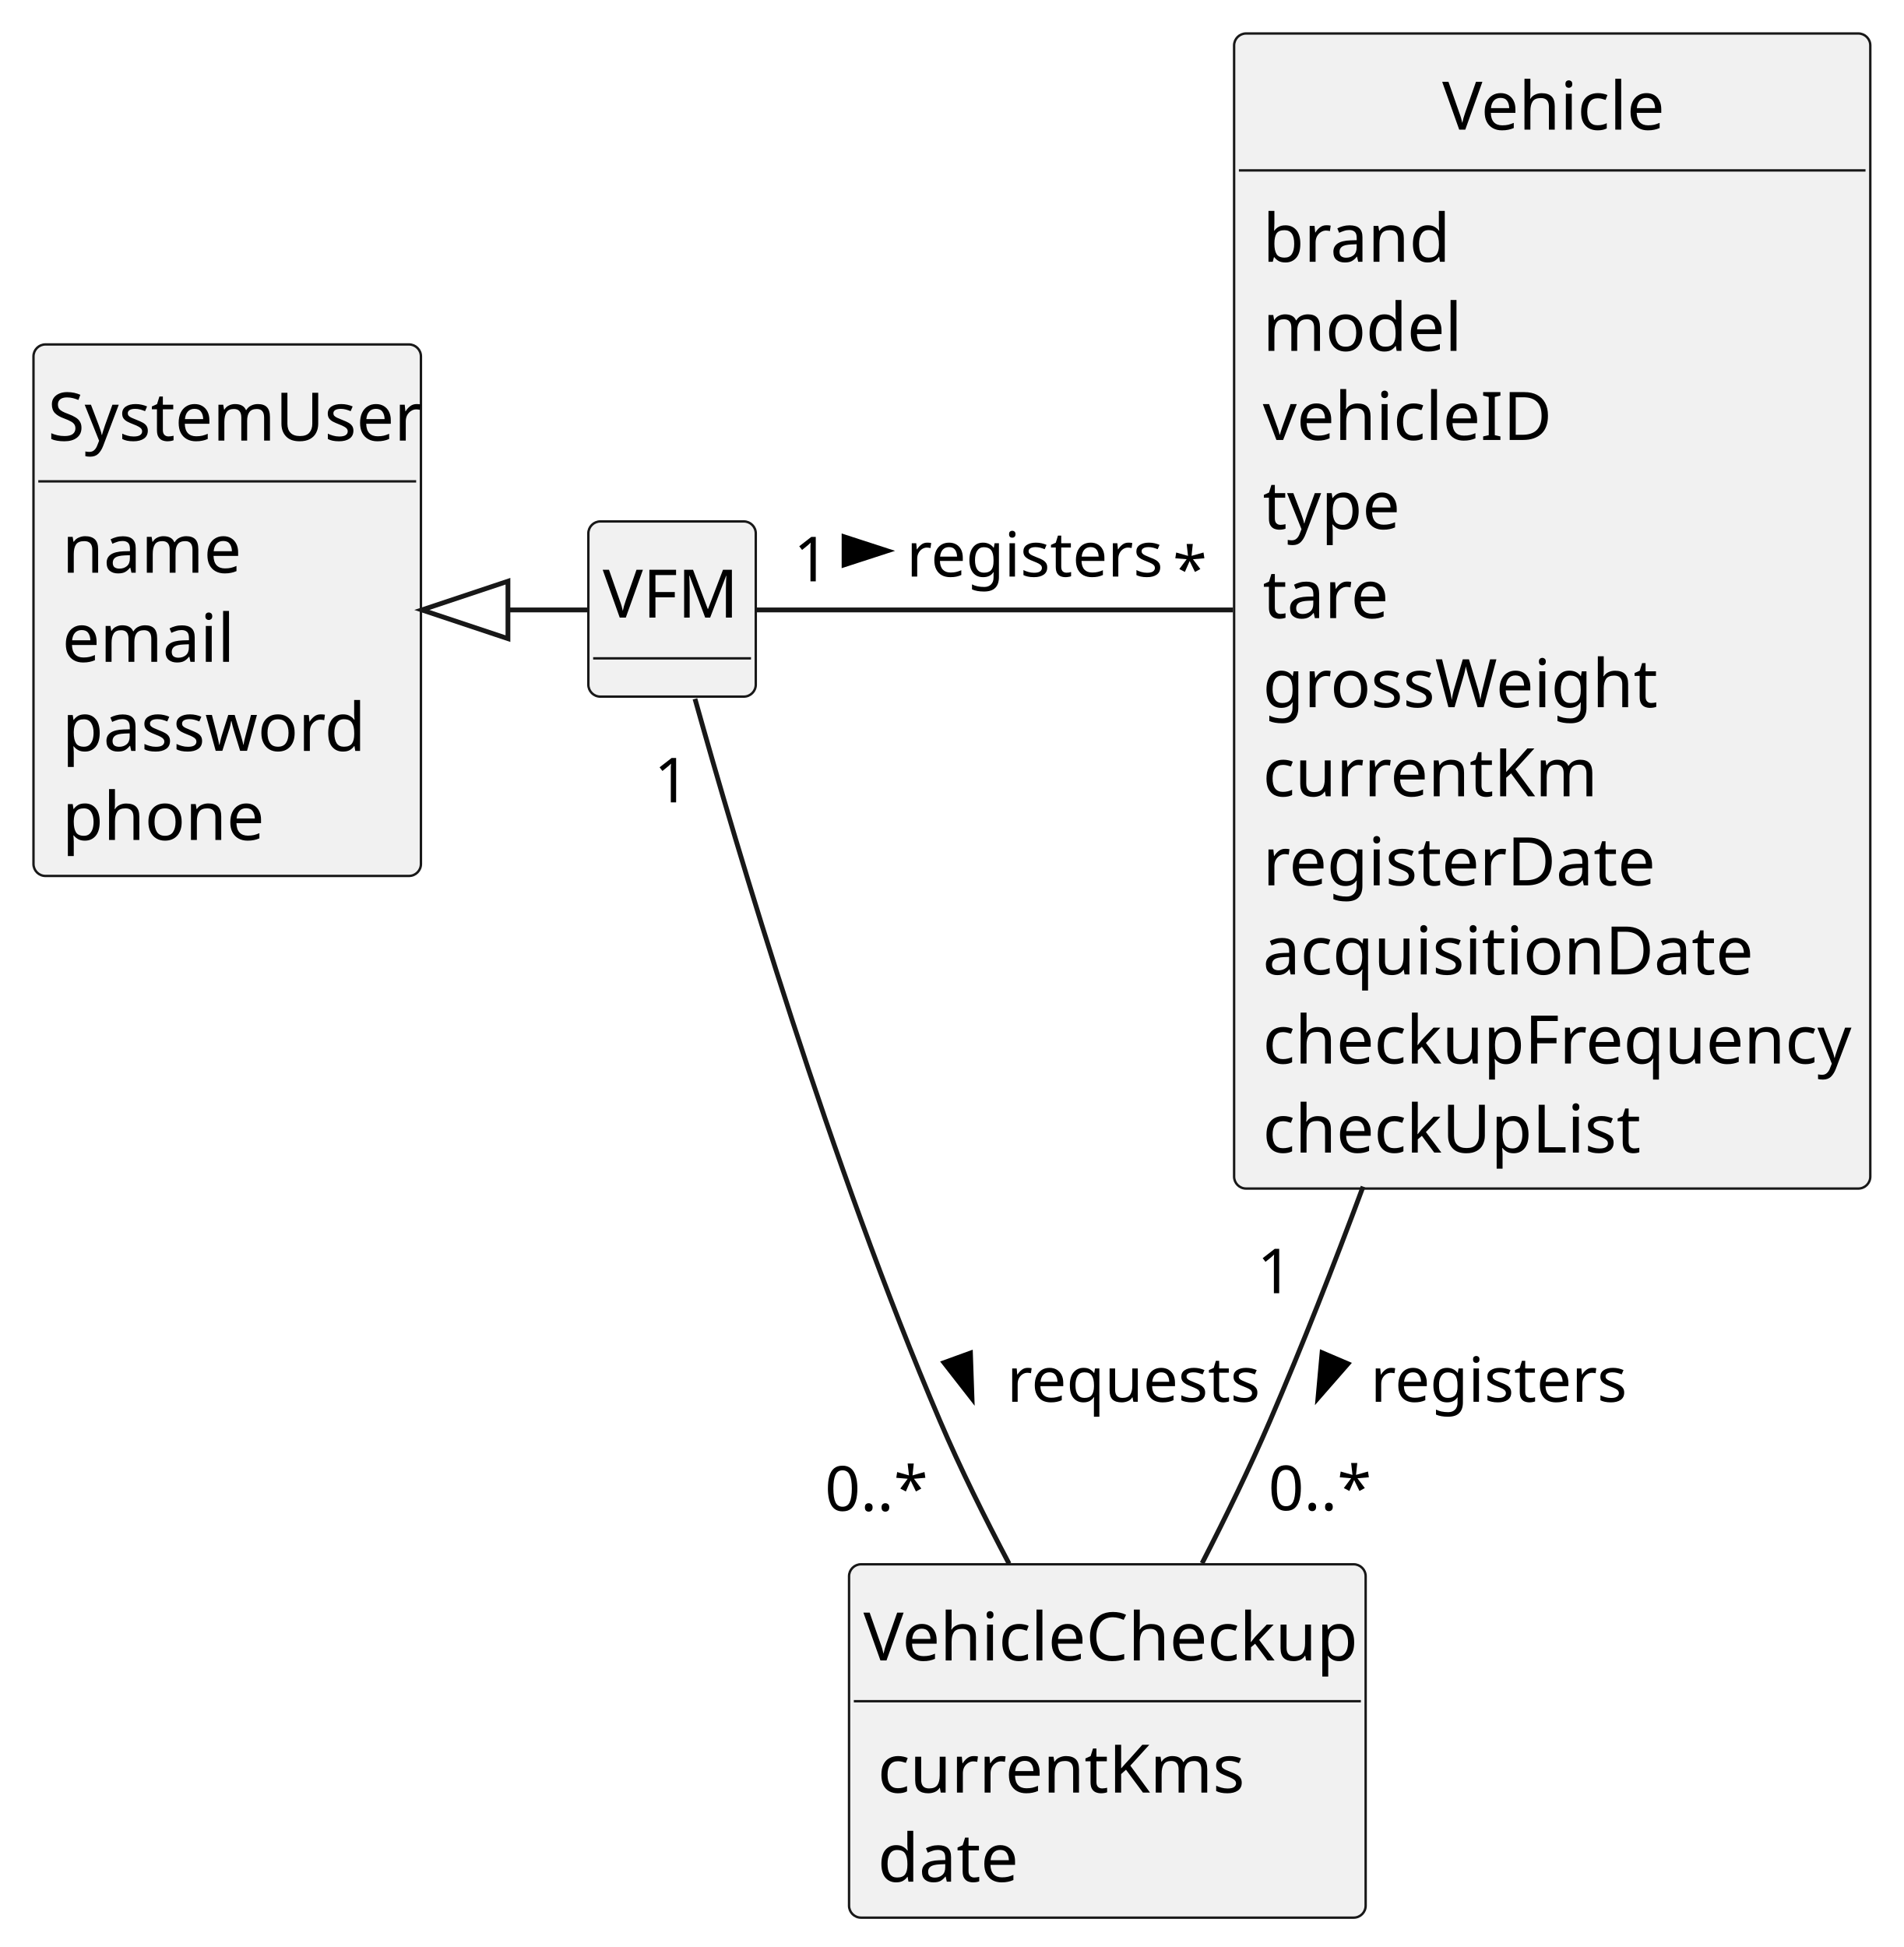
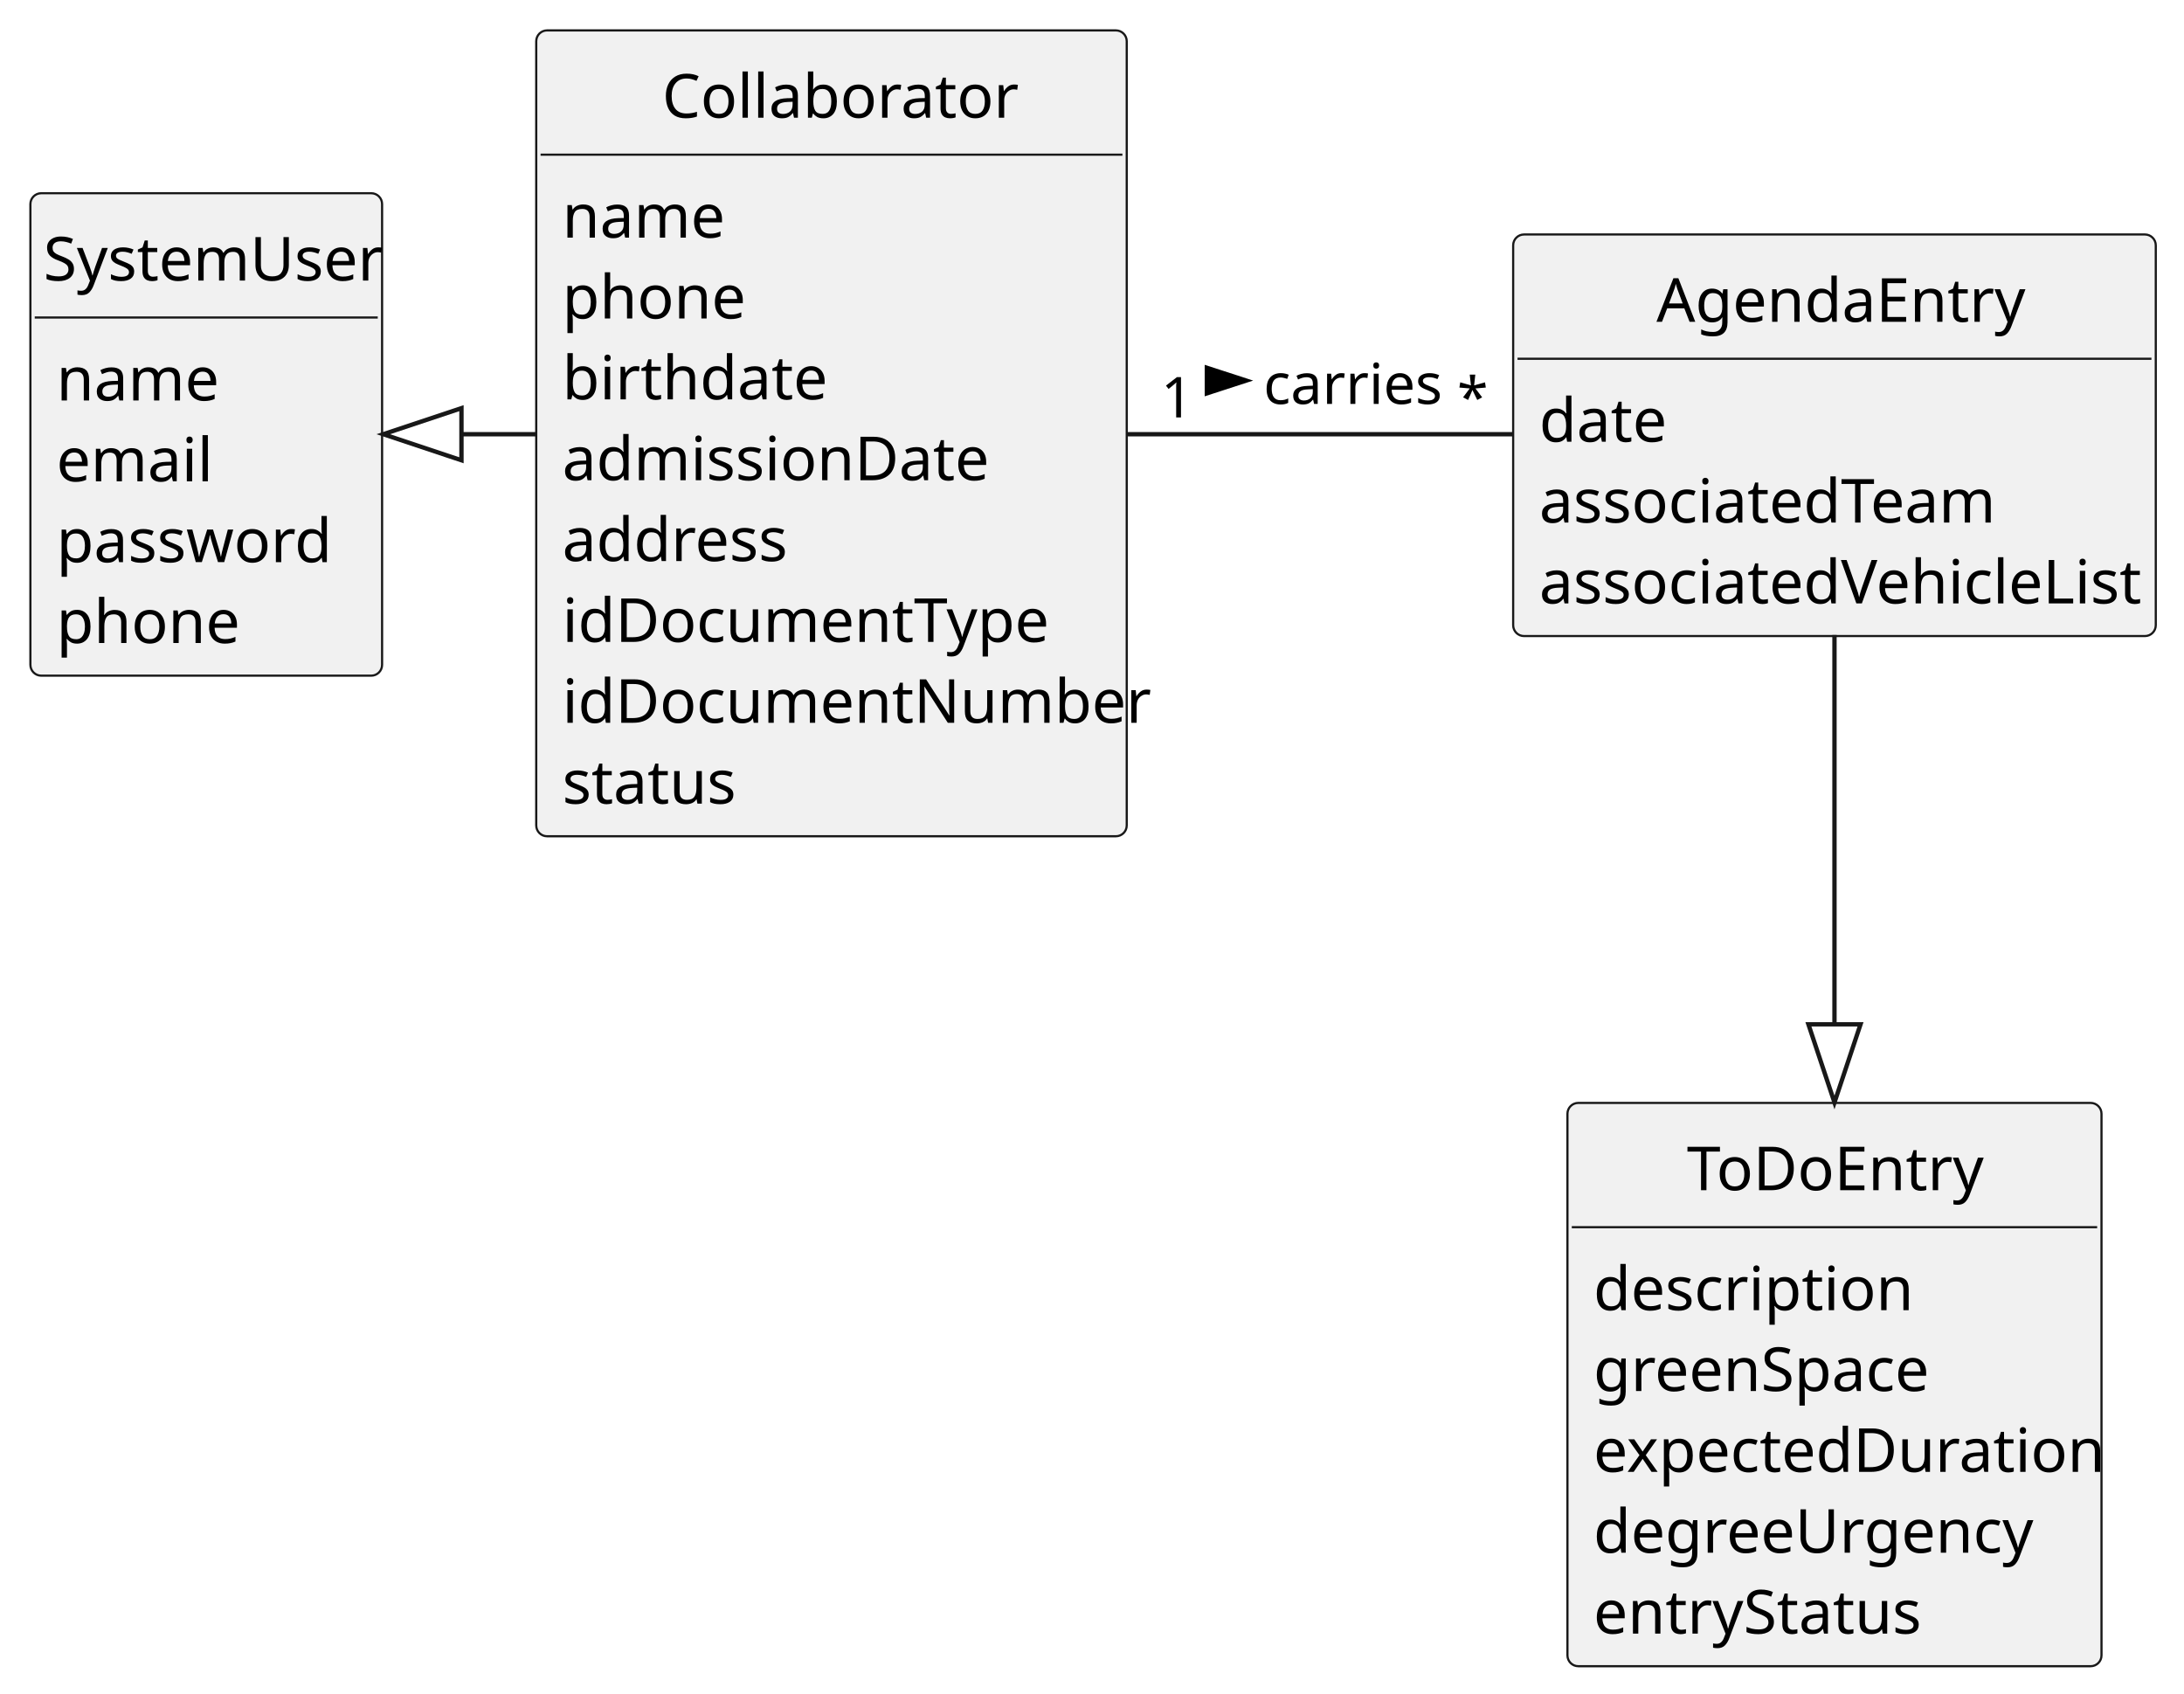
- <svg xmlns="http://www.w3.org/2000/svg" contentStyleType="text/css" height="407px" preserveAspectRatio="none" style="width:398px;height:407px;background:#FFFFFF;" version="1.1" viewBox="0 0 398 407" width="398px" zoomAndPan="magnify">
+ <svg xmlns="http://www.w3.org/2000/svg" contentStyleType="text/css" height="390px" preserveAspectRatio="none" style="width:503px;height:390px;background:#FFFFFF;" version="1.1" viewBox="0 0 503 390" width="503px" zoomAndPan="magnify">
  <defs />
  <g>
    <g id="elem_SystemUser">
-       <rect codeLine="13" fill="#F1F1F1" height="111.106" id="SystemUser" rx="2.5" ry="2.5" style="stroke:#181818;stroke-width:0.5;" width="81" x="7" y="72" />
-       <text fill="#000000" font-family="sans-serif" font-size="14" lengthAdjust="spacing" textLength="75" x="10" y="92.107">SystemUser</text>
-       <line style="stroke:#181818;stroke-width:0.5;" x1="8" x2="87" y1="100.621" y2="100.621" />
-       <text fill="#000000" font-family="sans-serif" font-size="14" lengthAdjust="spacing" textLength="35" x="13" y="119.728">name</text>
-       <text fill="#000000" font-family="sans-serif" font-size="14" lengthAdjust="spacing" textLength="33" x="13" y="138.35">email</text>
-       <text fill="#000000" font-family="sans-serif" font-size="14" lengthAdjust="spacing" textLength="60" x="13" y="156.971">password</text>
-       <text fill="#000000" font-family="sans-serif" font-size="14" lengthAdjust="spacing" textLength="40" x="13" y="175.592">phone</text>
+       <rect codeLine="13" fill="#F1F1F1" height="111.106" id="SystemUser" rx="2.5" ry="2.5" style="stroke:#181818;stroke-width:0.5;" width="81" x="7" y="44.5" />
+       <text fill="#000000" font-family="sans-serif" font-size="14" lengthAdjust="spacing" textLength="75" x="10" y="64.607">SystemUser</text>
+       <line style="stroke:#181818;stroke-width:0.5;" x1="8" x2="87" y1="73.121" y2="73.121" />
+       <text fill="#000000" font-family="sans-serif" font-size="14" lengthAdjust="spacing" textLength="35" x="13" y="92.228">name</text>
+       <text fill="#000000" font-family="sans-serif" font-size="14" lengthAdjust="spacing" textLength="33" x="13" y="110.85">email</text>
+       <text fill="#000000" font-family="sans-serif" font-size="14" lengthAdjust="spacing" textLength="60" x="13" y="129.471">password</text>
+       <text fill="#000000" font-family="sans-serif" font-size="14" lengthAdjust="spacing" textLength="40" x="13" y="148.092">phone</text>
    </g>
-     <g id="elem_VFM">
-       <rect codeLine="20" fill="#F1F1F1" height="36.621" id="VFM" rx="2.5" ry="2.5" style="stroke:#181818;stroke-width:0.5;" width="35" x="123" y="109" />
-       <text fill="#000000" font-family="sans-serif" font-size="14" lengthAdjust="spacing" textLength="29" x="126" y="129.107">VFM</text>
-       <line style="stroke:#181818;stroke-width:0.5;" x1="124" x2="157" y1="137.621" y2="137.621" />
+     <g id="elem_Collaborator">
+       <rect codeLine="20" fill="#F1F1F1" height="185.59" id="Collaborator" rx="2.5" ry="2.5" style="stroke:#181818;stroke-width:0.5;" width="136" x="123.5" y="7" />
+       <text fill="#000000" font-family="sans-serif" font-size="14" lengthAdjust="spacing" textLength="78" x="152.5" y="27.107">Collaborator</text>
+       <line style="stroke:#181818;stroke-width:0.5;" x1="124.5" x2="258.5" y1="35.621" y2="35.621" />
+       <text fill="#000000" font-family="sans-serif" font-size="14" lengthAdjust="spacing" textLength="35" x="129.5" y="54.728">name</text>
+       <text fill="#000000" font-family="sans-serif" font-size="14" lengthAdjust="spacing" textLength="40" x="129.5" y="73.35">phone</text>
+       <text fill="#000000" font-family="sans-serif" font-size="14" lengthAdjust="spacing" textLength="56" x="129.5" y="91.971">birthdate</text>
+       <text fill="#000000" font-family="sans-serif" font-size="14" lengthAdjust="spacing" textLength="93" x="129.5" y="110.592">admissionDate</text>
+       <text fill="#000000" font-family="sans-serif" font-size="14" lengthAdjust="spacing" textLength="51" x="129.5" y="129.213">address</text>
+       <text fill="#000000" font-family="sans-serif" font-size="14" lengthAdjust="spacing" textLength="107" x="129.5" y="147.834">idDocumentType</text>
+       <text fill="#000000" font-family="sans-serif" font-size="14" lengthAdjust="spacing" textLength="124" x="129.5" y="166.455">idDocumentNumber</text>
+       <text fill="#000000" font-family="sans-serif" font-size="14" lengthAdjust="spacing" textLength="38" x="129.5" y="185.076">status</text>
    </g>
-     <g id="elem_VehicleCheckup">
-       <rect codeLine="24" fill="#F1F1F1" height="73.863" id="VehicleCheckup" rx="2.5" ry="2.5" style="stroke:#181818;stroke-width:0.5;" width="108" x="177.5" y="327" />
-       <text fill="#000000" font-family="sans-serif" font-size="14" lengthAdjust="spacing" textLength="102" x="180.5" y="347.107">VehicleCheckup</text>
-       <line style="stroke:#181818;stroke-width:0.5;" x1="178.5" x2="284.5" y1="355.621" y2="355.621" />
-       <text fill="#000000" font-family="sans-serif" font-size="14" lengthAdjust="spacing" textLength="72" x="183.5" y="374.728">currentKms</text>
-       <text fill="#000000" font-family="sans-serif" font-size="14" lengthAdjust="spacing" textLength="28" x="183.5" y="393.35">date</text>
+     <g id="elem_AgendaEntry">
+       <rect codeLine="31" fill="#F1F1F1" height="92.484" id="AgendaEntry" rx="2.5" ry="2.5" style="stroke:#181818;stroke-width:0.5;" width="148" x="348.5" y="54" />
+       <text fill="#000000" font-family="sans-serif" font-size="14" lengthAdjust="spacing" textLength="82" x="381.5" y="74.107">AgendaEntry</text>
+       <line style="stroke:#181818;stroke-width:0.5;" x1="349.5" x2="495.5" y1="82.621" y2="82.621" />
+       <text fill="#000000" font-family="sans-serif" font-size="14" lengthAdjust="spacing" textLength="28" x="354.5" y="101.728">date</text>
+       <text fill="#000000" font-family="sans-serif" font-size="14" lengthAdjust="spacing" textLength="104" x="354.5" y="120.35">associatedTeam</text>
+       <text fill="#000000" font-family="sans-serif" font-size="14" lengthAdjust="spacing" textLength="136" x="354.5" y="138.971">associatedVehicleList</text>
    </g>
-     <g id="elem_Vehicle">
-       <rect codeLine="30" fill="#F1F1F1" height="241.453" id="Vehicle" rx="2.5" ry="2.5" style="stroke:#181818;stroke-width:0.5;" width="133" x="258" y="7" />
-       <text fill="#000000" font-family="sans-serif" font-size="14" lengthAdjust="spacing" textLength="46" x="301.5" y="27.107">Vehicle</text>
-       <line style="stroke:#181818;stroke-width:0.5;" x1="259" x2="390" y1="35.621" y2="35.621" />
-       <text fill="#000000" font-family="sans-serif" font-size="14" lengthAdjust="spacing" textLength="37" x="264" y="54.728">brand</text>
-       <text fill="#000000" font-family="sans-serif" font-size="14" lengthAdjust="spacing" textLength="38" x="264" y="73.35">model</text>
-       <text fill="#000000" font-family="sans-serif" font-size="14" lengthAdjust="spacing" textLength="57" x="264" y="91.971">vehicleID</text>
-       <text fill="#000000" font-family="sans-serif" font-size="14" lengthAdjust="spacing" textLength="27" x="264" y="110.592">type</text>
-       <text fill="#000000" font-family="sans-serif" font-size="14" lengthAdjust="spacing" textLength="25" x="264" y="129.213">tare</text>
-       <text fill="#000000" font-family="sans-serif" font-size="14" lengthAdjust="spacing" textLength="79" x="264" y="147.834">grossWeight</text>
-       <text fill="#000000" font-family="sans-serif" font-size="14" lengthAdjust="spacing" textLength="65" x="264" y="166.455">currentKm</text>
-       <text fill="#000000" font-family="sans-serif" font-size="14" lengthAdjust="spacing" textLength="78" x="264" y="185.076">registerDate</text>
-       <text fill="#000000" font-family="sans-serif" font-size="14" lengthAdjust="spacing" textLength="97" x="264" y="203.697">acquisitionDate</text>
-       <text fill="#000000" font-family="sans-serif" font-size="14" lengthAdjust="spacing" textLength="121" x="264" y="222.318">checkupFrequency</text>
-       <text fill="#000000" font-family="sans-serif" font-size="14" lengthAdjust="spacing" textLength="76" x="264" y="240.94">checkUpList</text>
+     <g id="elem_ToDoEntry">
+       <rect codeLine="38" fill="#F1F1F1" height="129.727" id="ToDoEntry" rx="2.5" ry="2.5" style="stroke:#181818;stroke-width:0.5;" width="123" x="361" y="254" />
+       <text fill="#000000" font-family="sans-serif" font-size="14" lengthAdjust="spacing" textLength="68" x="388.5" y="274.107">ToDoEntry</text>
+       <line style="stroke:#181818;stroke-width:0.5;" x1="362" x2="483" y1="282.621" y2="282.621" />
+       <text fill="#000000" font-family="sans-serif" font-size="14" lengthAdjust="spacing" textLength="69" x="367" y="301.728">description</text>
+       <text fill="#000000" font-family="sans-serif" font-size="14" lengthAdjust="spacing" textLength="77" x="367" y="320.35">greenSpace</text>
+       <text fill="#000000" font-family="sans-serif" font-size="14" lengthAdjust="spacing" textLength="111" x="367" y="338.971">expectedDuration</text>
+       <text fill="#000000" font-family="sans-serif" font-size="14" lengthAdjust="spacing" textLength="97" x="367" y="357.592">degreeUrgency</text>
+       <text fill="#000000" font-family="sans-serif" font-size="14" lengthAdjust="spacing" textLength="72" x="367" y="376.213">entryStatus</text>
    </g>
-     <g id="link_VFM_Vehicle">
-       <path codeLine="47" d="M158.14,127.5 C180.99,127.5 222.11,127.5 257.75,127.5 " fill="none" id="VFM-Vehicle" style="stroke:#181818;stroke-width:1.0;" />
-       <polygon fill="#000000" points="185.5,115.145,176.455,112.207,176.455,118.084,185.5,115.145" style="stroke:#000000;stroke-width:1.0;" />
-       <text fill="#000000" font-family="sans-serif" font-size="13" lengthAdjust="spacing" textLength="50" x="189.5" y="120.528">registers</text>
-       <text fill="#000000" font-family="sans-serif" font-size="13" lengthAdjust="spacing" textLength="7" x="165.935" y="121.517">1</text>
-       <text fill="#000000" font-family="sans-serif" font-size="13" lengthAdjust="spacing" textLength="5" x="245.176" y="123.59">*</text>
+     <g id="link_Collaborator_AgendaEntry">
+       <path codeLine="47" d="M259.56,100 C287.51,100 319.94,100 348.48,100 " fill="none" id="Collaborator-AgendaEntry" style="stroke:#181818;stroke-width:1.0;" />
+       <polygon fill="#000000" points="287,87.645,277.955,84.707,277.955,90.584,287,87.645" style="stroke:#000000;stroke-width:1.0;" />
+       <text fill="#000000" font-family="sans-serif" font-size="13" lengthAdjust="spacing" textLength="39" x="291" y="93.028">carries</text>
+       <text fill="#000000" font-family="sans-serif" font-size="13" lengthAdjust="spacing" textLength="7" x="267.387" y="96.137">1</text>
+       <text fill="#000000" font-family="sans-serif" font-size="13" lengthAdjust="spacing" textLength="5" x="335.589" y="96.142">*</text>
    </g>
-     <g id="link_Vehicle_VehicleCheckup">
-       <path codeLine="48" d="M284.96,248.05 C278.8,264.63 272.24,281.34 265.5,297 C261.27,306.83 256.21,317.22 251.3,326.78 " fill="none" id="Vehicle-VehicleCheckup" style="stroke:#181818;stroke-width:1.0;" />
-       <polygon fill="#000000" points="275.534,292.243,281.793,285.081,276.388,282.771,275.534,292.243" style="stroke:#000000;stroke-width:1.0;" />
-       <text fill="#000000" font-family="sans-serif" font-size="13" lengthAdjust="spacing" textLength="50" x="286.5" y="293.028">registers</text>
-       <text fill="#000000" font-family="sans-serif" font-size="13" lengthAdjust="spacing" textLength="7" x="262.818" y="270.34">1</text>
-       <text fill="#000000" font-family="sans-serif" font-size="13" lengthAdjust="spacing" textLength="20" x="265.158" y="315.702">0..*</text>
+     <g id="link_AgendaEntry_ToDoEntry">
+       <path codeLine="48" d="M422.5,146.23 C422.5,177.4 422.5,201.29 422.5,235.9 " fill="none" id="AgendaEntry-to-ToDoEntry" style="stroke:#181818;stroke-width:1.0;" />
+       <polygon fill="none" points="422.5,253.9,428.5,235.9,416.5,235.9,422.5,253.9" style="stroke:#181818;stroke-width:1.0;" />
    </g>
-     <g id="link_VFM_VehicleCheckup">
-       <path codeLine="49" d="M145.29,146.08 C153.98,177.12 173.58,243.43 196.5,297 C200.73,306.9 205.9,317.31 210.95,326.87 " fill="none" id="VFM-VehicleCheckup" style="stroke:#181818;stroke-width:1.0;" />
-       <polygon fill="#000000" points="203.207,292.345,202.881,282.84,197.357,284.847,203.207,292.345" style="stroke:#000000;stroke-width:1.0;" />
-       <text fill="#000000" font-family="sans-serif" font-size="13" lengthAdjust="spacing" textLength="50" x="210.5" y="293.028">requests</text>
-       <text fill="#000000" font-family="sans-serif" font-size="13" lengthAdjust="spacing" textLength="7" x="136.737" y="167.727">1</text>
-       <text fill="#000000" font-family="sans-serif" font-size="13" lengthAdjust="spacing" textLength="20" x="172.44" y="315.809">0..*</text>
-     </g>
-     <g id="link_SystemUser_VFM">
-       <path codeLine="50" d="M106.19,127.5 C117.77,127.5 111.35,127.5 122.93,127.5 " fill="none" id="SystemUser-backto-VFM" style="stroke:#181818;stroke-width:1.0;" />
-       <polygon fill="none" points="88.19,127.5,106.19,133.5,106.19,121.5,88.19,127.5" style="stroke:#181818;stroke-width:1.0;" />
+     <g id="link_SystemUser_Collaborator">
+       <path codeLine="49" d="M106.28,100 C117.97,100 111.67,100 123.36,100 " fill="none" id="SystemUser-backto-Collaborator" style="stroke:#181818;stroke-width:1.0;" />
+       <polygon fill="none" points="88.28,100,106.28,106,106.28,94,88.28,100" style="stroke:#181818;stroke-width:1.0;" />
    </g>
  </g>
</svg>
